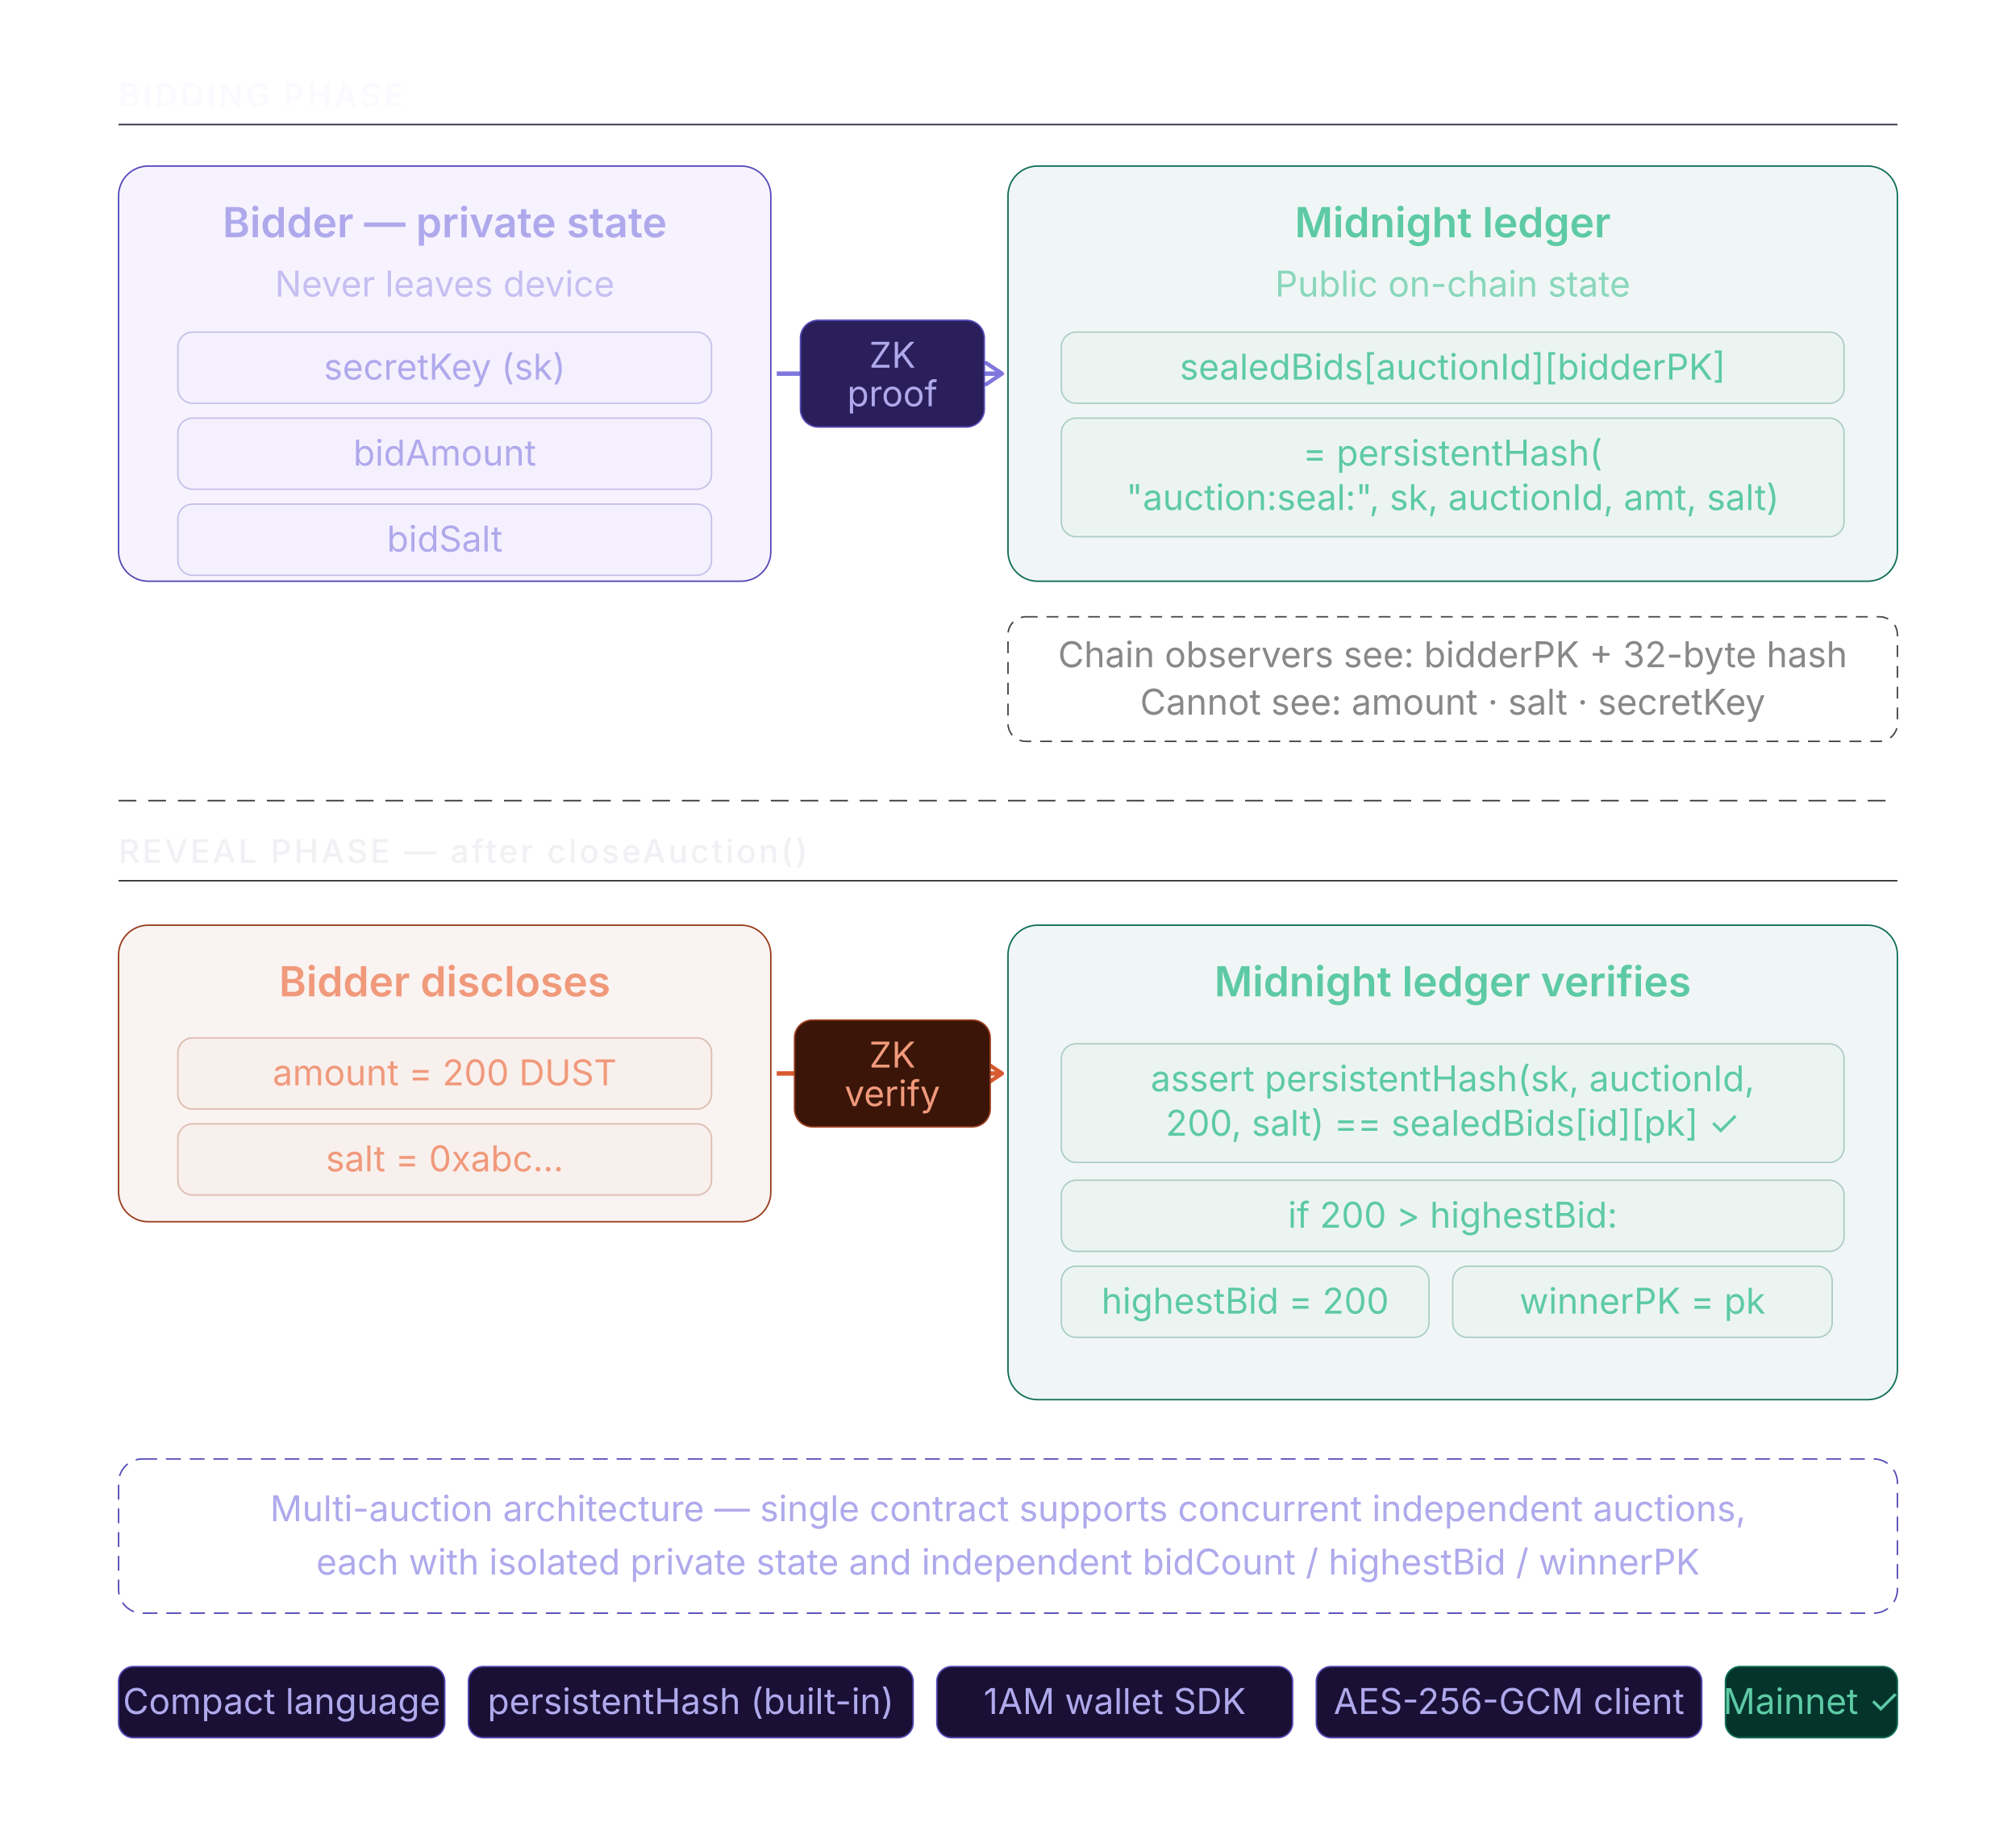
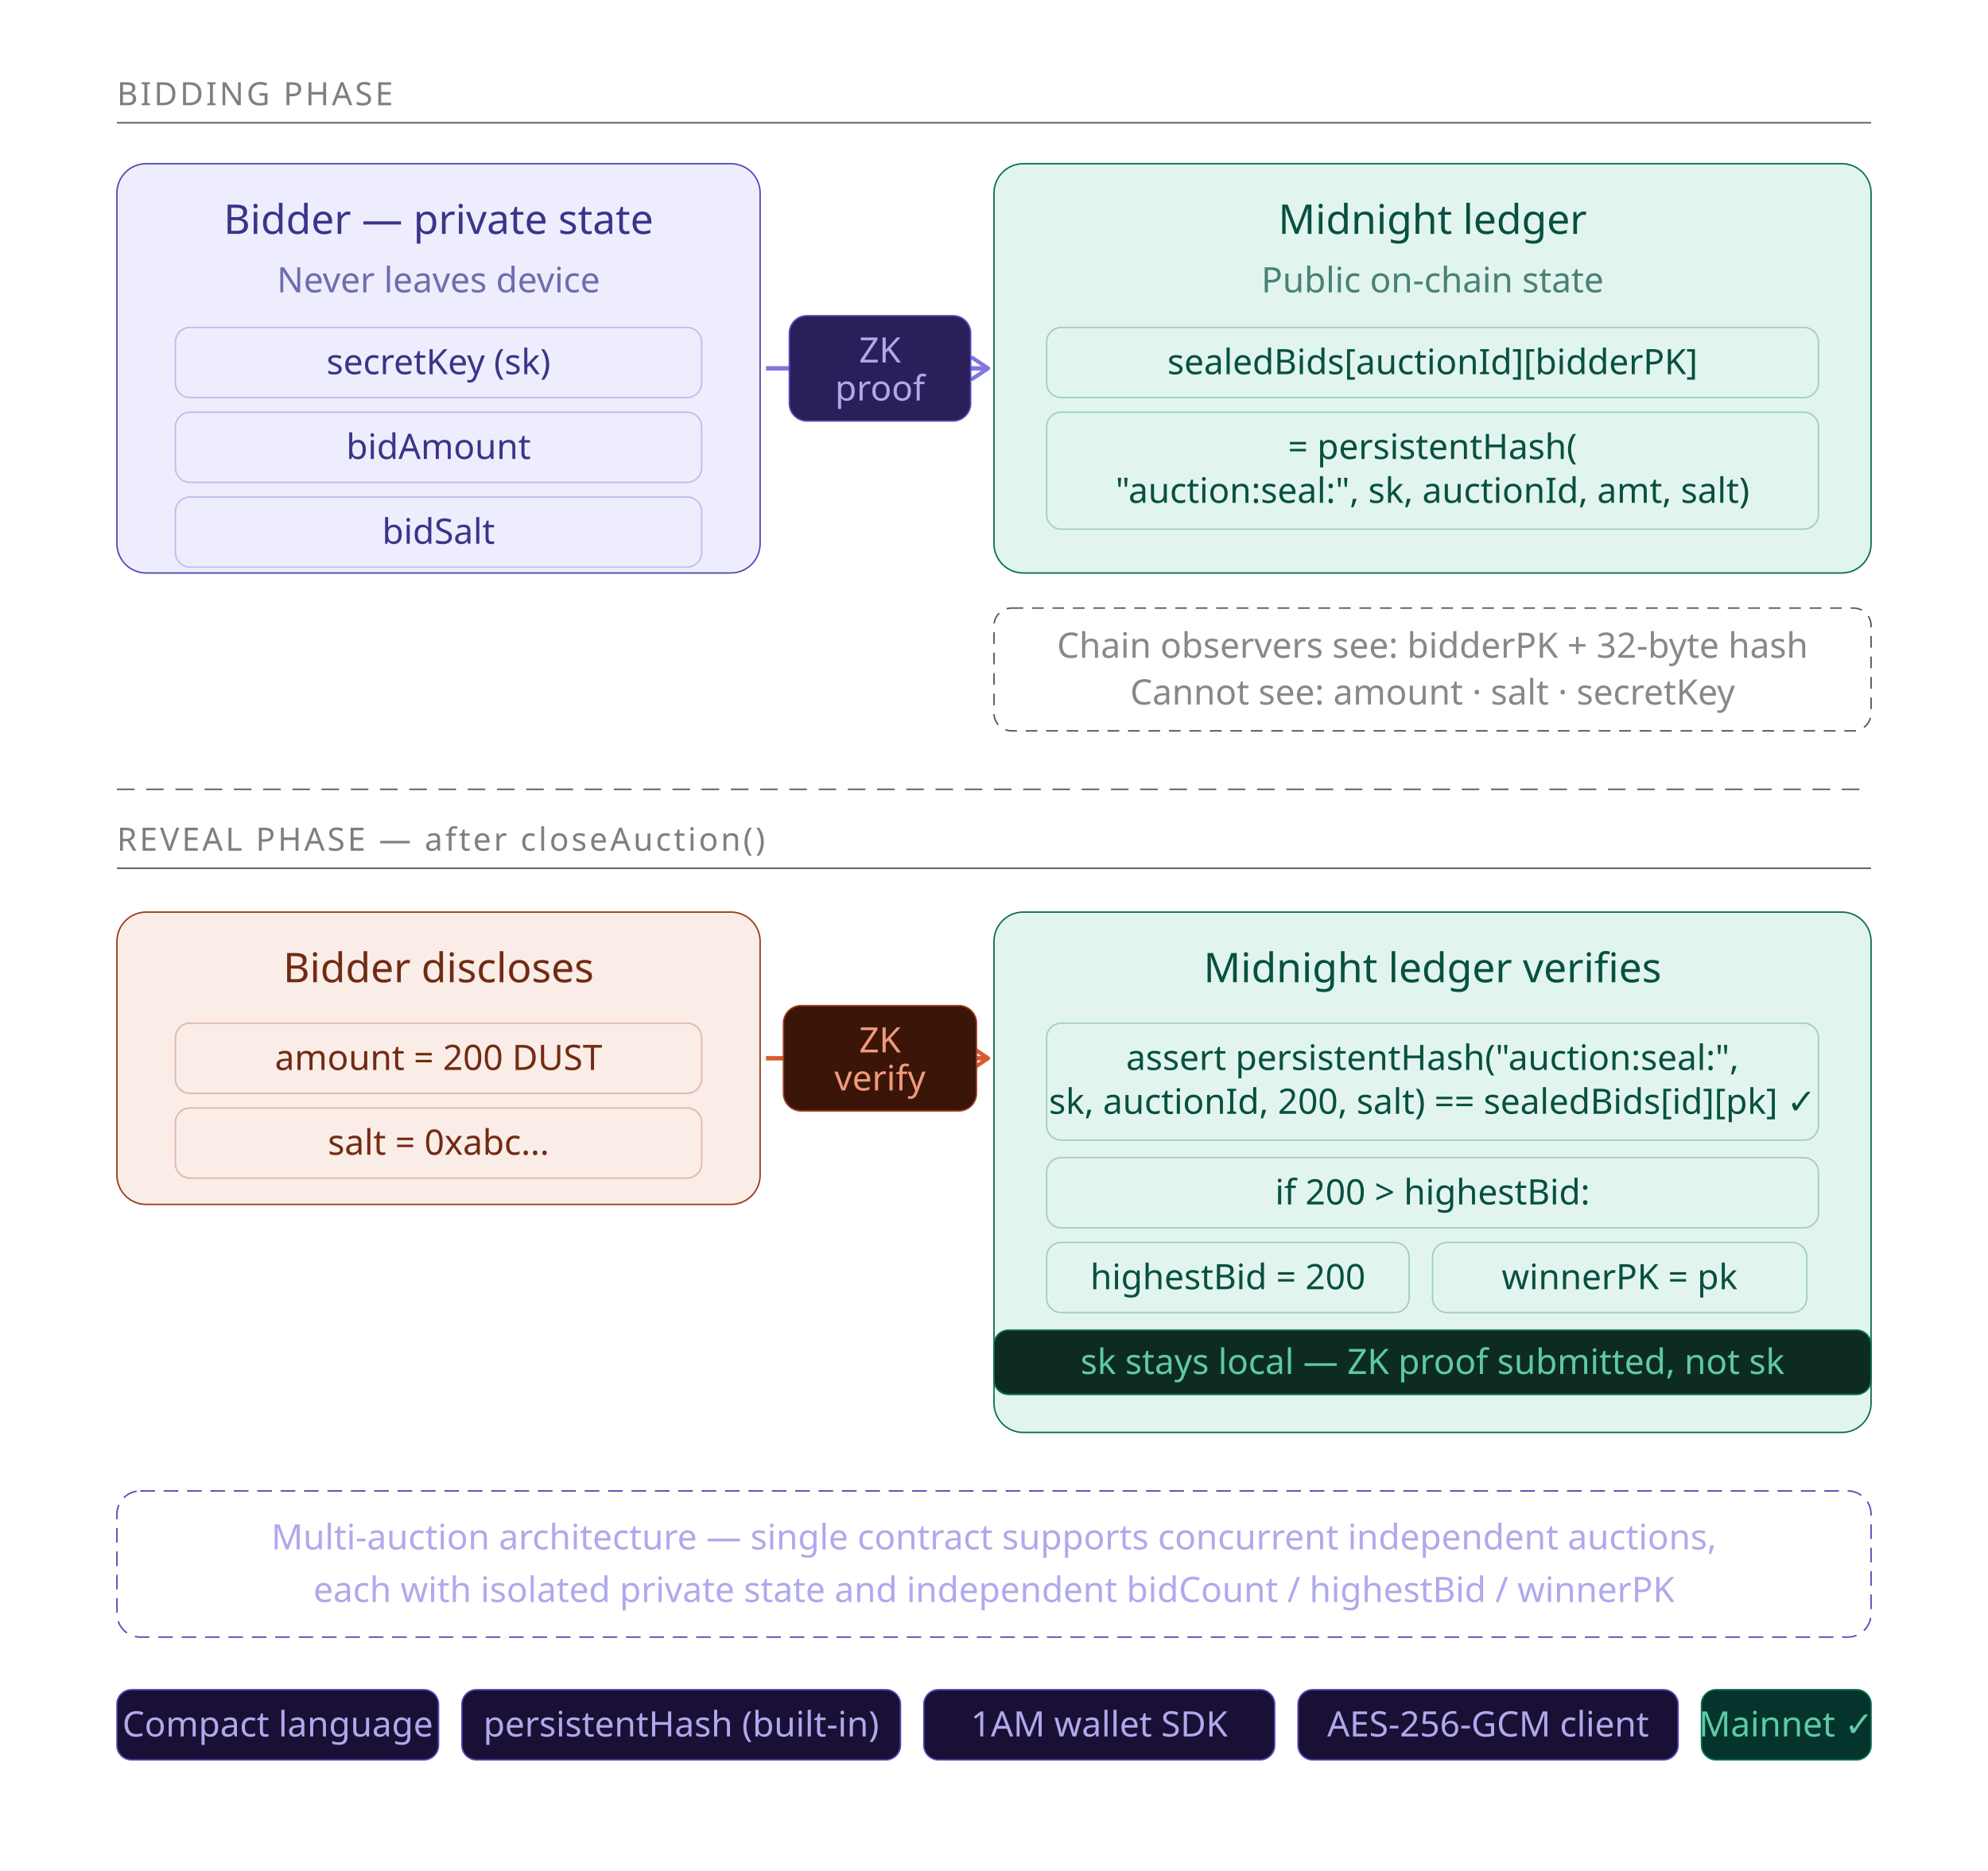
- <svg xmlns="http://www.w3.org/2000/svg" width="100%" viewBox="0 0 680 620" role="img">
+ <svg width="100%" viewBox="0 0 680 640" role="img">
  <defs>
    <marker id="arrow" viewBox="0 0 10 10" refX="8" refY="5" markerWidth="6" markerHeight="6" orient="auto-start-reverse">
      <path d="M2 1L8 5L2 9" fill="none" stroke="context-stroke" stroke-width="1.5" stroke-linecap="round" stroke-linejoin="round" />
    </marker>
  </defs>
  <style>
-   text { font-family: Inter, system-ui, sans-serif; fill: #e4e1e9; }
-   .th { font-size: 14px; font-weight: 600; fill: #F8F8FF; }
-   .ts { font-size: 12px; fill: #ccc3d8; }
-   .c-purple rect { fill: rgba(124, 58, 237, 0.06); stroke: #534AB7; }
-   .c-purple .th, .c-purple .ts { fill: #AFA9EC; }
-   .c-teal rect { fill: rgba(15, 110, 86, 0.06); stroke: #0F6E56; }
-   .c-teal .th, .c-teal .ts { fill: #5DCAA5; }
-   .c-coral rect { fill: rgba(153, 60, 29, 0.06); stroke: #993C1D; }
-   .c-coral .th, .c-coral .ts { fill: #F0997B; }
+   .c-purple rect { fill: #EEEDFE; stroke: #534AB7; }
+   .c-purple text { fill: #3C3489; }
+   .c-teal rect { fill: #E1F5EE; stroke: #0F6E56; }
+   .c-teal text { fill: #085041; }
+   .c-coral rect { fill: #FAECE7; stroke: #993C1D; }
+   .c-coral text { fill: #712B13; }
+   @media (prefers-color-scheme: dark) {
+     .c-purple rect { fill: #26215C; stroke: #AFA9EC; }
+     .c-purple text { fill: #CECBF6; }
+     .c-teal rect { fill: #04342C; stroke: #5DCAA5; }
+     .c-teal text { fill: #9FE1CB; }
+     .c-coral rect { fill: #4A1B0C; stroke: #F0997B; }
+     .c-coral text { fill: #F5C4B3; }
+   }
+   .th { font-size: 14px; font-weight: 500; font-family: sans-serif; }
+   .ts { font-size: 12px; font-family: sans-serif; }
</style>
  <text class="th" x="40" y="36" style="font-size:11px;letter-spacing:0.08em;opacity:0.5">BIDDING PHASE</text>
-   <line x1="40" y1="42" x2="640" y2="42" stroke="#2e303a" stroke-width="0.5" />
+   <line x1="40" y1="42" x2="640" y2="42" stroke="#555" stroke-width="0.5" />
  <g class="c-purple">
    <rect x="40" y="56" width="220" height="140" rx="10" stroke-width="0.5" />
    <text class="th" x="150" y="80" text-anchor="middle">Bidder — private state</text>
    <text class="ts" x="150" y="100" text-anchor="middle" style="opacity:0.7">Never leaves device</text>
    <rect x="60" y="112" width="180" height="24" rx="5" stroke-width="0.5" style="opacity:0.3" />
    <text class="ts" x="150" y="128" text-anchor="middle">secretKey (sk)</text>
    <rect x="60" y="141" width="180" height="24" rx="5" stroke-width="0.5" style="opacity:0.3" />
    <text class="ts" x="150" y="157" text-anchor="middle">bidAmount</text>
    <rect x="60" y="170" width="180" height="24" rx="5" stroke-width="0.5" style="opacity:0.3" />
    <text class="ts" x="150" y="186" text-anchor="middle">bidSalt</text>
  </g>
  <line x1="262" y1="126" x2="338" y2="126" stroke="#7F77DD" stroke-width="1.5" marker-end="url(#arrow)" />
  <rect x="270" y="108" width="62" height="36" rx="6" fill="#2a1f5a" stroke="#534AB7" stroke-width="0.5" />
-   <text style="font-size:12px;fill:#AFA9EC" x="301" y="124" text-anchor="middle">ZK</text>
-   <text style="font-size:12px;fill:#AFA9EC" x="301" y="137" text-anchor="middle">proof</text>
+   <text class="ts" x="301" y="124" text-anchor="middle" style="fill:#AFA9EC">ZK</text>
+   <text class="ts" x="301" y="137" text-anchor="middle" style="fill:#AFA9EC">proof</text>
  <g class="c-teal">
    <rect x="340" y="56" width="300" height="140" rx="10" stroke-width="0.5" />
    <text class="th" x="490" y="80" text-anchor="middle">Midnight ledger</text>
    <text class="ts" x="490" y="100" text-anchor="middle" style="opacity:0.7">Public on-chain state</text>
    <rect x="358" y="112" width="264" height="24" rx="5" stroke-width="0.5" style="opacity:0.3" />
    <text class="ts" x="490" y="128" text-anchor="middle">sealedBids[auctionId][bidderPK]</text>
    <rect x="358" y="141" width="264" height="40" rx="5" stroke-width="0.5" style="opacity:0.3" />
    <text class="ts" x="490" y="157" text-anchor="middle">= persistentHash(</text>
    <text class="ts" x="490" y="172" text-anchor="middle">"auction:seal:", sk, auctionId, amt, salt)</text>
  </g>
-   <rect x="340" y="208" width="300" height="42" rx="6" fill="none" stroke="#444" stroke-width="0.5" stroke-dasharray="4 3" />
-   <text style="font-size:12px;fill:#888" x="490" y="225" text-anchor="middle">Chain observers see: bidderPK + 32-byte hash</text>
-   <text style="font-size:12px;fill:#888" x="490" y="241" text-anchor="middle">Cannot see: amount · salt · secretKey</text>
-   <line x1="40" y1="270" x2="640" y2="270" stroke="#333" stroke-width="0.5" stroke-dasharray="6 4" />
-   <text style="font-size:11px;letter-spacing:0.08em;opacity:0.5;font-weight:500" x="40" y="291">REVEAL PHASE  —  after closeAuction()</text>
-   <line x1="40" y1="297" x2="640" y2="297" stroke="#333" stroke-width="0.5" />
+   <rect x="340" y="208" width="300" height="42" rx="6" fill="none" stroke="#555" stroke-width="0.5" stroke-dasharray="4 3" />
+   <text class="ts" x="490" y="225" text-anchor="middle" style="fill:#888">Chain observers see: bidderPK + 32-byte hash</text>
+   <text class="ts" x="490" y="241" text-anchor="middle" style="fill:#888">Cannot see: amount · salt · secretKey</text>
+   <line x1="40" y1="270" x2="640" y2="270" stroke="#555" stroke-width="0.5" stroke-dasharray="6 4" />
+   <text class="th" x="40" y="291" style="font-size:11px;letter-spacing:0.08em;opacity:0.5">REVEAL PHASE  —  after closeAuction()</text>
+   <line x1="40" y1="297" x2="640" y2="297" stroke="#555" stroke-width="0.5" />
  <g class="c-coral">
    <rect x="40" y="312" width="220" height="100" rx="10" stroke-width="0.5" />
    <text class="th" x="150" y="336" text-anchor="middle">Bidder discloses</text>
    <rect x="60" y="350" width="180" height="24" rx="5" stroke-width="0.5" style="opacity:0.3" />
    <text class="ts" x="150" y="366" text-anchor="middle">amount = 200 DUST</text>
    <rect x="60" y="379" width="180" height="24" rx="5" stroke-width="0.5" style="opacity:0.3" />
    <text class="ts" x="150" y="395" text-anchor="middle">salt = 0xabc...</text>
  </g>
  <line x1="262" y1="362" x2="338" y2="362" stroke="#D85A30" stroke-width="1.5" marker-end="url(#arrow)" />
  <rect x="268" y="344" width="66" height="36" rx="6" fill="#3a1508" stroke="#993C1D" stroke-width="0.5" />
-   <text style="font-size:12px;fill:#F0997B" x="301" y="360" text-anchor="middle">ZK</text>
-   <text style="font-size:12px;fill:#F0997B" x="301" y="373" text-anchor="middle">verify</text>
+   <text class="ts" x="301" y="360" text-anchor="middle" style="fill:#F0997B">ZK</text>
+   <text class="ts" x="301" y="373" text-anchor="middle" style="fill:#F0997B">verify</text>
  <g class="c-teal">
-     <rect x="340" y="312" width="300" height="160" rx="10" stroke-width="0.5" />
+     <rect x="340" y="312" width="300" height="178" rx="10" stroke-width="0.5" />
    <text class="th" x="490" y="336" text-anchor="middle">Midnight ledger verifies</text>
-     <rect x="358" y="352" width="264" height="40" rx="5" stroke-width="0.5" style="opacity:0.3" />
-     <text class="ts" x="490" y="368" text-anchor="middle">assert persistentHash(sk, auctionId,</text>
-     <text class="ts" x="490" y="383" text-anchor="middle">200, salt) == sealedBids[id][pk]  ✓</text>
-     <rect x="358" y="398" width="264" height="24" rx="5" stroke-width="0.5" style="opacity:0.3" />
-     <text class="ts" x="490" y="414" text-anchor="middle">if 200 &gt; highestBid:</text>
-     <rect x="358" y="427" width="124" height="24" rx="5" stroke-width="0.5" style="opacity:0.3" />
-     <text class="ts" x="420" y="443" text-anchor="middle">highestBid = 200</text>
-     <rect x="490" y="427" width="128" height="24" rx="5" stroke-width="0.5" style="opacity:0.3" />
-     <text class="ts" x="554" y="443" text-anchor="middle">winnerPK = pk</text>
+     <rect x="358" y="350" width="264" height="40" rx="5" stroke-width="0.5" style="opacity:0.3" />
+     <text class="ts" x="490" y="366" text-anchor="middle">assert persistentHash("auction:seal:",</text>
+     <text class="ts" x="490" y="381" text-anchor="middle">sk, auctionId, 200, salt) == sealedBids[id][pk] ✓</text>
+     <rect x="358" y="396" width="264" height="24" rx="5" stroke-width="0.5" style="opacity:0.3" />
+     <text class="ts" x="490" y="412" text-anchor="middle">if 200 &gt; highestBid:</text>
+     <rect x="358" y="425" width="124" height="24" rx="5" stroke-width="0.5" style="opacity:0.3" />
+     <text class="ts" x="420" y="441" text-anchor="middle">highestBid = 200</text>
+     <rect x="490" y="425" width="128" height="24" rx="5" stroke-width="0.5" style="opacity:0.3" />
+     <text class="ts" x="554" y="441" text-anchor="middle">winnerPK = pk</text>
  </g>
-   <rect x="40" y="492" width="600" height="52" rx="8" fill="none" stroke="#534AB7" stroke-width="0.5" stroke-dasharray="5 3" />
-   <text style="font-size:12px;fill:#AFA9EC" x="340" y="513" text-anchor="middle">Multi-auction architecture — single contract supports concurrent independent auctions,</text>
-   <text style="font-size:12px;fill:#AFA9EC" x="340" y="531" text-anchor="middle">each with isolated private state and independent bidCount / highestBid / winnerPK</text>
-   <rect x="40" y="562" width="110" height="24" rx="5" fill="#1a1035" stroke="#534AB7" stroke-width="0.5" />
-   <text style="font-size:12px;fill:#AFA9EC" x="95" y="578" text-anchor="middle">Compact language</text>
-   <rect x="158" y="562" width="150" height="24" rx="5" fill="#1a1035" stroke="#534AB7" stroke-width="0.5" />
-   <text style="font-size:12px;fill:#AFA9EC" x="233" y="578" text-anchor="middle">persistentHash (built-in)</text>
-   <rect x="316" y="562" width="120" height="24" rx="5" fill="#1a1035" stroke="#534AB7" stroke-width="0.5" />
-   <text style="font-size:12px;fill:#AFA9EC" x="376" y="578" text-anchor="middle">1AM wallet SDK</text>
-   <rect x="444" y="562" width="130" height="24" rx="5" fill="#1a1035" stroke="#534AB7" stroke-width="0.5" />
-   <text style="font-size:12px;fill:#AFA9EC" x="509" y="578" text-anchor="middle">AES-256-GCM client</text>
-   <rect x="582" y="562" width="58" height="24" rx="5" fill="#04342C" stroke="#0F6E56" stroke-width="0.5" />
-   <text style="font-size:12px;fill:#5DCAA5" x="611" y="578" text-anchor="middle">Mainnet ✓</text>
+   <rect x="340" y="455" width="300" height="22" rx="5" fill="#0d2b1f" stroke="#0F6E56" stroke-width="0.5" />
+   <text class="ts" x="490" y="470" text-anchor="middle" style="fill:#5DCAA5">sk stays local — ZK proof submitted, not sk</text>
+   <rect x="40" y="510" width="600" height="50" rx="8" fill="none" stroke="#534AB7" stroke-width="0.5" stroke-dasharray="5 3" />
+   <text class="ts" x="340" y="530" text-anchor="middle" style="fill:#AFA9EC">Multi-auction architecture — single contract supports concurrent independent auctions,</text>
+   <text class="ts" x="340" y="548" text-anchor="middle" style="fill:#AFA9EC">each with isolated private state and independent bidCount / highestBid / winnerPK</text>
+   <rect x="40" y="578" width="110" height="24" rx="5" fill="#1a1035" stroke="#534AB7" stroke-width="0.5" />
+   <text class="ts" x="95" y="594" text-anchor="middle" style="fill:#AFA9EC">Compact language</text>
+   <rect x="158" y="578" width="150" height="24" rx="5" fill="#1a1035" stroke="#534AB7" stroke-width="0.5" />
+   <text class="ts" x="233" y="594" text-anchor="middle" style="fill:#AFA9EC">persistentHash (built-in)</text>
+   <rect x="316" y="578" width="120" height="24" rx="5" fill="#1a1035" stroke="#534AB7" stroke-width="0.5" />
+   <text class="ts" x="376" y="594" text-anchor="middle" style="fill:#AFA9EC">1AM wallet SDK</text>
+   <rect x="444" y="578" width="130" height="24" rx="5" fill="#1a1035" stroke="#534AB7" stroke-width="0.5" />
+   <text class="ts" x="509" y="594" text-anchor="middle" style="fill:#AFA9EC">AES-256-GCM client</text>
+   <rect x="582" y="578" width="58" height="24" rx="5" fill="#04342C" stroke="#0F6E56" stroke-width="0.5" />
+   <text class="ts" x="611" y="594" text-anchor="middle" style="fill:#5DCAA5">Mainnet ✓</text>
</svg>
